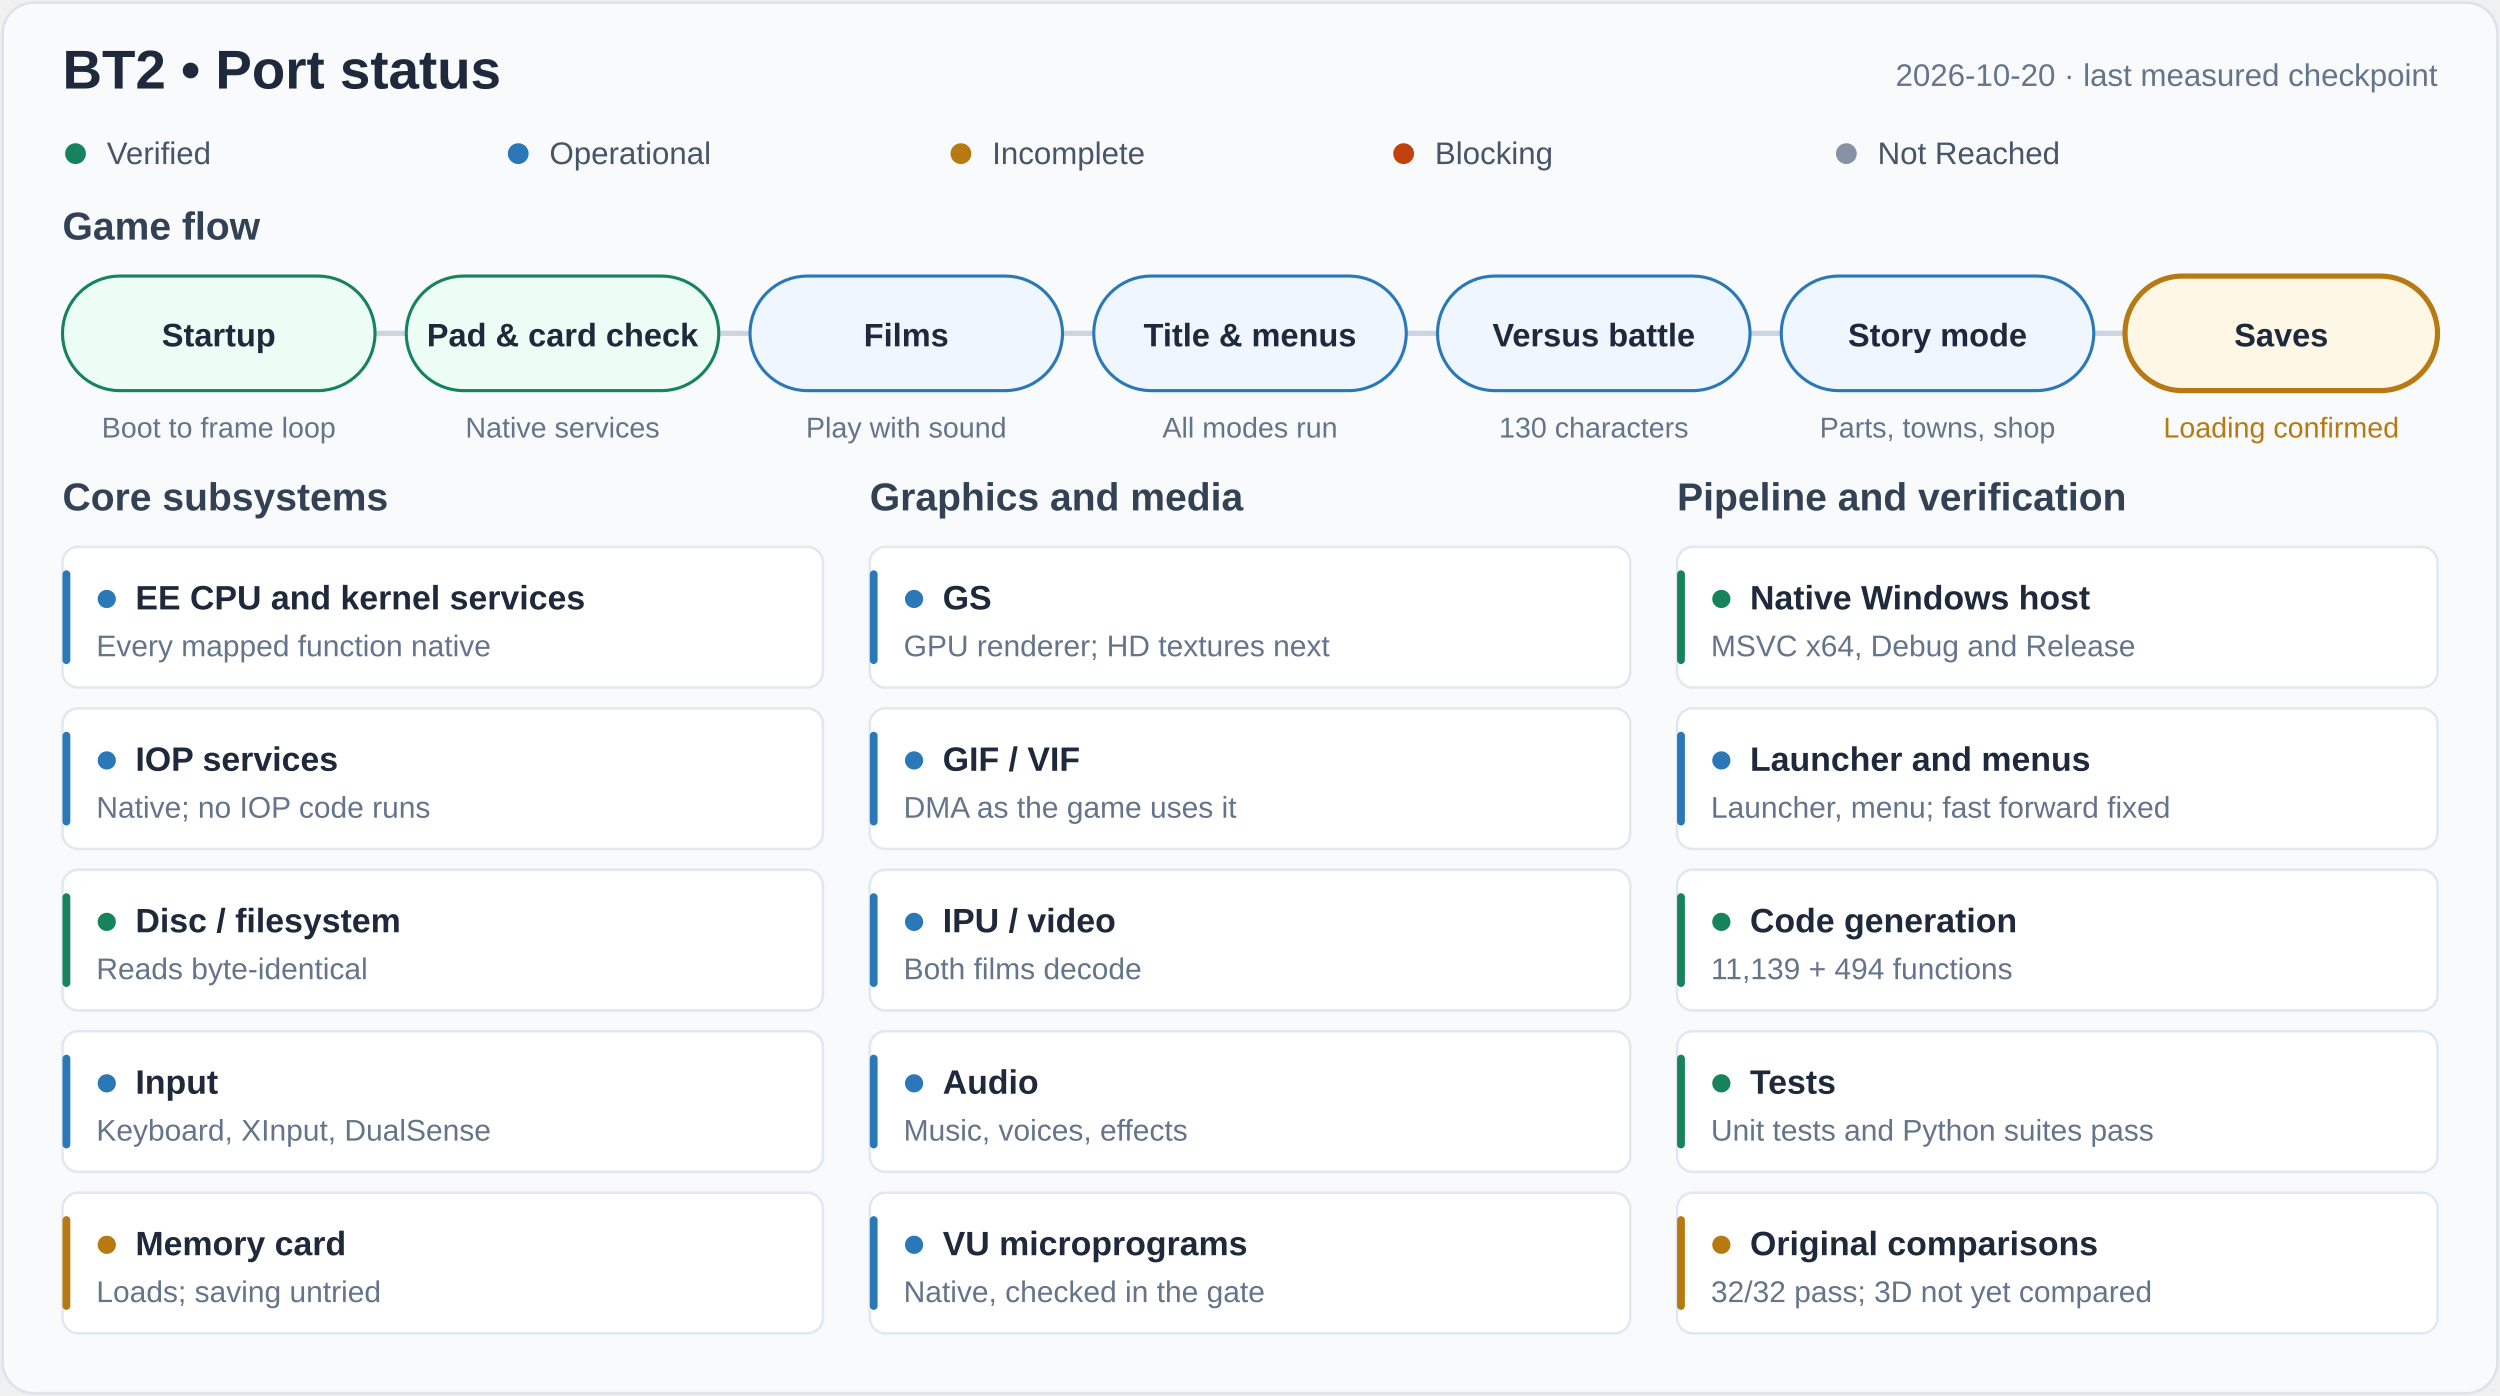
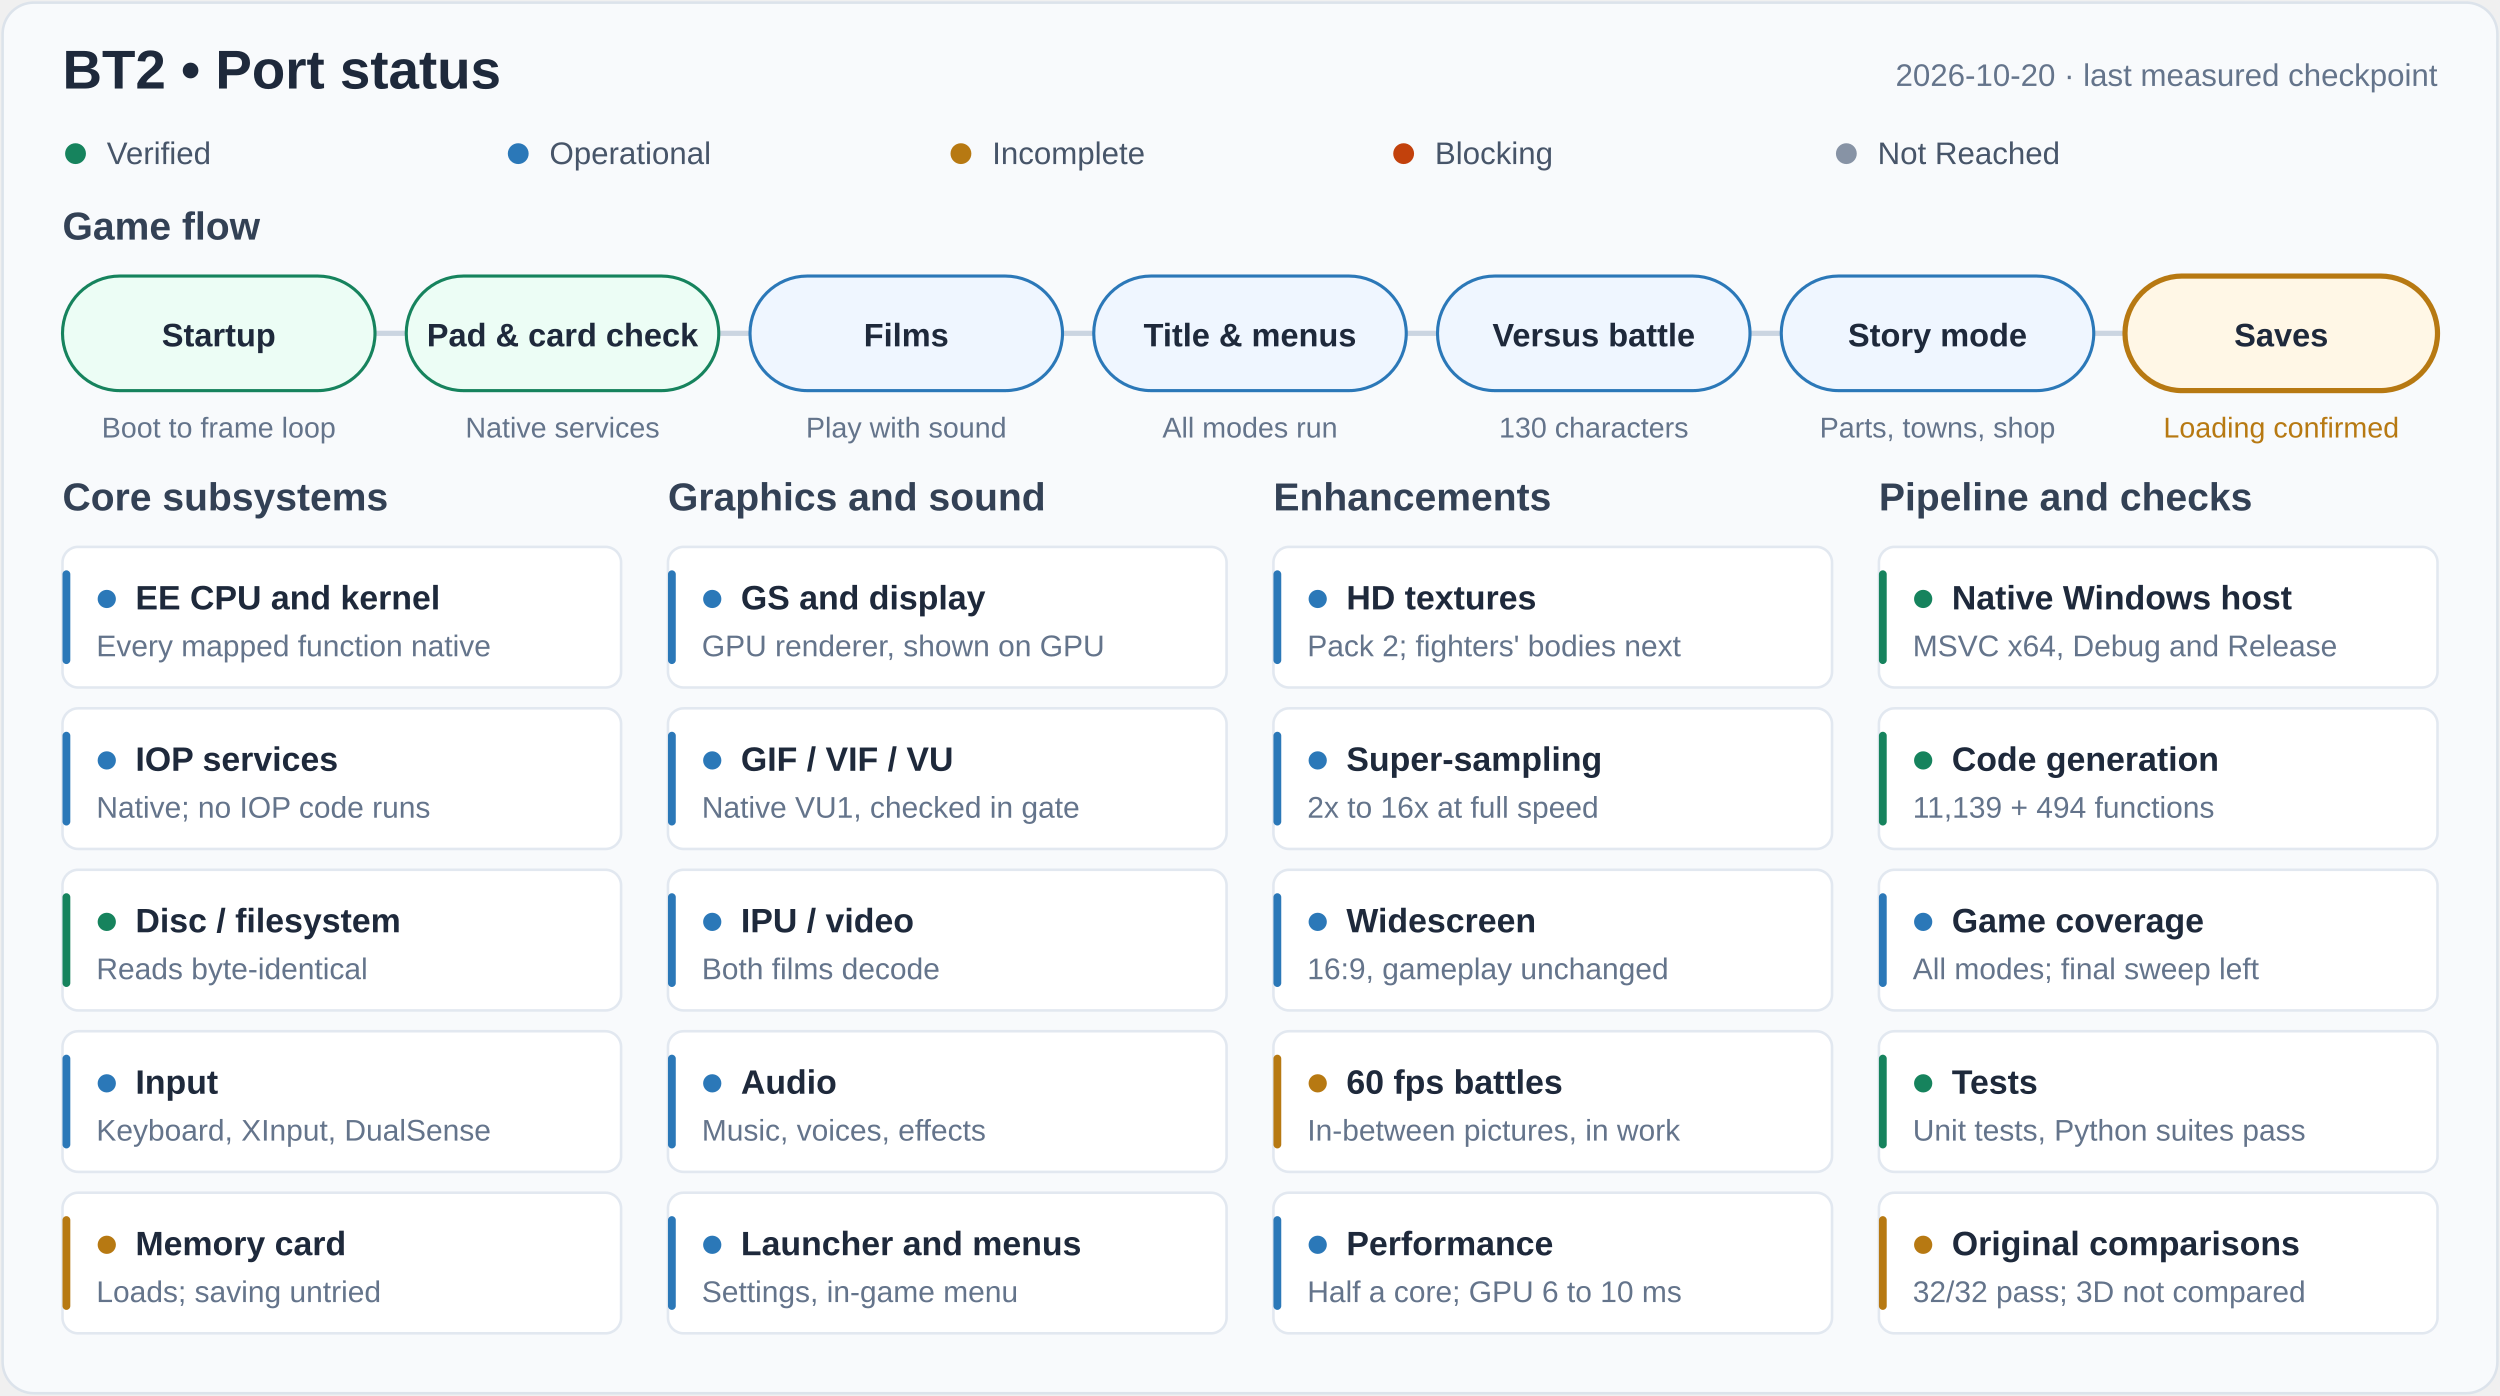
<svg xmlns="http://www.w3.org/2000/svg" width="960" height="536" viewBox="0 0 960 536" role="img" aria-labelledby="title desc">
  <rect x="1" y="1" width="958" height="534" rx="12" fill="#f8fafc" stroke="#dce3eb" />
  <g font-family="Segoe UI,Arial,sans-serif">
    <text x="24" y="34" font-size="21" font-weight="600" fill="#1e293b">BT2 • Port status</text>
    <text x="936" y="33" text-anchor="end" font-size="12" fill="#64748b">2026-10-20 · last measured checkpoint</text>
    <circle cx="29" cy="59" r="4" fill="#16835d" />
    <text x="41" y="63" font-size="12" fill="#475569">Verified</text>
    <circle cx="199" cy="59" r="4" fill="#2b78b8" />
    <text x="211" y="63" font-size="12" fill="#475569">Operational</text>
    <circle cx="369" cy="59" r="4" fill="#b77912" />
    <text x="381" y="63" font-size="12" fill="#475569">Incomplete</text>
    <circle cx="539" cy="59" r="4" fill="#c2410c" />
    <text x="551" y="63" font-size="12" fill="#475569">Blocking</text>
    <circle cx="709" cy="59" r="4" fill="#8793a5" />
    <text x="721" y="63" font-size="12" fill="#475569">Not Reached</text>
    <text x="24" y="92" font-size="15" font-weight="600" fill="#334155">Game flow</text>
    <line x1="84.0" y1="128" x2="876.0" y2="128" stroke="#cbd5e1" stroke-width="2" />
    <g>
      <rect x="24.0" y="106" width="120.0" height="44" rx="22" fill="#ecfdf5" stroke="#16835d" stroke-width="1.2" />
      <text x="84.0" y="133" text-anchor="middle" font-size="12.5" font-weight="600" fill="#1e293b">Startup</text>
      <text x="84.0" y="168" text-anchor="middle" font-size="11" fill="#64748b">Boot to frame loop</text>
    </g>
    <g>
      <rect x="156.0" y="106" width="120.0" height="44" rx="22" fill="#ecfdf5" stroke="#16835d" stroke-width="1.2" />
      <text x="216.0" y="133" text-anchor="middle" font-size="12.5" font-weight="600" fill="#1e293b">Pad &amp; card check</text>
      <text x="216.0" y="168" text-anchor="middle" font-size="11" fill="#64748b">Native services</text>
    </g>
    <g>
      <rect x="288.0" y="106" width="120.0" height="44" rx="22" fill="#eff6ff" stroke="#2b78b8" stroke-width="1.2" />
      <text x="348.0" y="133" text-anchor="middle" font-size="12.5" font-weight="600" fill="#1e293b">Films</text>
      <text x="348.0" y="168" text-anchor="middle" font-size="11" fill="#64748b">Play with sound</text>
    </g>
    <g>
      <rect x="420.0" y="106" width="120.0" height="44" rx="22" fill="#eff6ff" stroke="#2b78b8" stroke-width="1.2" />
      <text x="480.0" y="133" text-anchor="middle" font-size="12.5" font-weight="600" fill="#1e293b">Title &amp; menus</text>
      <text x="480.0" y="168" text-anchor="middle" font-size="11" fill="#64748b">All modes run</text>
    </g>
    <g>
      <rect x="552.0" y="106" width="120.0" height="44" rx="22" fill="#eff6ff" stroke="#2b78b8" stroke-width="1.2" />
      <text x="612.0" y="133" text-anchor="middle" font-size="12.5" font-weight="600" fill="#1e293b">Versus battle</text>
      <text x="612.0" y="168" text-anchor="middle" font-size="11" fill="#64748b">130 characters</text>
    </g>
    <g>
      <rect x="684.0" y="106" width="120.0" height="44" rx="22" fill="#eff6ff" stroke="#2b78b8" stroke-width="1.2" />
      <text x="744.0" y="133" text-anchor="middle" font-size="12.5" font-weight="600" fill="#1e293b">Story mode</text>
      <text x="744.0" y="168" text-anchor="middle" font-size="11" fill="#64748b">Parts, towns, shop</text>
    </g>
    <g>
      <rect x="816.0" y="106" width="120.0" height="44" rx="22" fill="#fff7e6" stroke="#b77912" stroke-width="2" />
      <text x="876.0" y="133" text-anchor="middle" font-size="12.5" font-weight="600" fill="#1e293b">Saves</text>
      <text x="876.0" y="168" text-anchor="middle" font-size="11" fill="#b77912">Loading confirmed</text>
    </g>
-     <text x="24" y="196" font-size="15" font-weight="600" fill="#334155">Core subsystems</text>
+     <text x="24.0" y="196" font-size="15" font-weight="600" fill="#334155">Core subsystems</text>
    <g>
-       <rect x="24" y="210" width="292" height="54" rx="6" fill="#fff" stroke="#e2e8f0" />
-       <rect x="24" y="219" width="3" height="36" rx="1.5" fill="#2b78b8" />
-       <circle cx="41" cy="230" r="3.5" fill="#2b78b8" />
-       <text x="52" y="234" font-size="13" font-weight="600" fill="#1e293b">EE CPU and kernel services</text>
-       <text x="37" y="252" font-size="11.5" fill="#64748b">Every mapped function native</text>
+       <rect x="24.0" y="210" width="214.5" height="54" rx="6" fill="#fff" stroke="#e2e8f0" />
+       <rect x="24.0" y="219" width="3" height="36" rx="1.5" fill="#2b78b8" />
+       <circle cx="41.0" cy="230" r="3.5" fill="#2b78b8" />
+       <text x="52.0" y="234" font-size="13" font-weight="600" fill="#1e293b">EE CPU and kernel</text>
+       <text x="37.0" y="252" font-size="11.5" fill="#64748b">Every mapped function native</text>
    </g>
    <g>
-       <rect x="24" y="272" width="292" height="54" rx="6" fill="#fff" stroke="#e2e8f0" />
-       <rect x="24" y="281" width="3" height="36" rx="1.5" fill="#2b78b8" />
-       <circle cx="41" cy="292" r="3.5" fill="#2b78b8" />
-       <text x="52" y="296" font-size="13" font-weight="600" fill="#1e293b">IOP services</text>
-       <text x="37" y="314" font-size="11.5" fill="#64748b">Native; no IOP code runs</text>
+       <rect x="24.0" y="272" width="214.5" height="54" rx="6" fill="#fff" stroke="#e2e8f0" />
+       <rect x="24.0" y="281" width="3" height="36" rx="1.5" fill="#2b78b8" />
+       <circle cx="41.0" cy="292" r="3.5" fill="#2b78b8" />
+       <text x="52.0" y="296" font-size="13" font-weight="600" fill="#1e293b">IOP services</text>
+       <text x="37.0" y="314" font-size="11.5" fill="#64748b">Native; no IOP code runs</text>
    </g>
    <g>
-       <rect x="24" y="334" width="292" height="54" rx="6" fill="#fff" stroke="#e2e8f0" />
-       <rect x="24" y="343" width="3" height="36" rx="1.5" fill="#16835d" />
-       <circle cx="41" cy="354" r="3.5" fill="#16835d" />
-       <text x="52" y="358" font-size="13" font-weight="600" fill="#1e293b">Disc / filesystem</text>
-       <text x="37" y="376" font-size="11.5" fill="#64748b">Reads byte-identical</text>
+       <rect x="24.0" y="334" width="214.5" height="54" rx="6" fill="#fff" stroke="#e2e8f0" />
+       <rect x="24.0" y="343" width="3" height="36" rx="1.5" fill="#16835d" />
+       <circle cx="41.0" cy="354" r="3.5" fill="#16835d" />
+       <text x="52.0" y="358" font-size="13" font-weight="600" fill="#1e293b">Disc / filesystem</text>
+       <text x="37.0" y="376" font-size="11.5" fill="#64748b">Reads byte-identical</text>
    </g>
    <g>
-       <rect x="24" y="396" width="292" height="54" rx="6" fill="#fff" stroke="#e2e8f0" />
-       <rect x="24" y="405" width="3" height="36" rx="1.5" fill="#2b78b8" />
-       <circle cx="41" cy="416" r="3.5" fill="#2b78b8" />
-       <text x="52" y="420" font-size="13" font-weight="600" fill="#1e293b">Input</text>
-       <text x="37" y="438" font-size="11.5" fill="#64748b">Keyboard, XInput, DualSense</text>
+       <rect x="24.0" y="396" width="214.5" height="54" rx="6" fill="#fff" stroke="#e2e8f0" />
+       <rect x="24.0" y="405" width="3" height="36" rx="1.5" fill="#2b78b8" />
+       <circle cx="41.0" cy="416" r="3.5" fill="#2b78b8" />
+       <text x="52.0" y="420" font-size="13" font-weight="600" fill="#1e293b">Input</text>
+       <text x="37.0" y="438" font-size="11.5" fill="#64748b">Keyboard, XInput, DualSense</text>
    </g>
    <g>
-       <rect x="24" y="458" width="292" height="54" rx="6" fill="#fff" stroke="#e2e8f0" />
-       <rect x="24" y="467" width="3" height="36" rx="1.5" fill="#b77912" />
-       <circle cx="41" cy="478" r="3.5" fill="#b77912" />
-       <text x="52" y="482" font-size="13" font-weight="600" fill="#1e293b">Memory card</text>
-       <text x="37" y="500" font-size="11.5" fill="#64748b">Loads; saving untried</text>
+       <rect x="24.0" y="458" width="214.5" height="54" rx="6" fill="#fff" stroke="#e2e8f0" />
+       <rect x="24.0" y="467" width="3" height="36" rx="1.5" fill="#b77912" />
+       <circle cx="41.0" cy="478" r="3.5" fill="#b77912" />
+       <text x="52.0" y="482" font-size="13" font-weight="600" fill="#1e293b">Memory card</text>
+       <text x="37.0" y="500" font-size="11.5" fill="#64748b">Loads; saving untried</text>
    </g>
-     <text x="334" y="196" font-size="15" font-weight="600" fill="#334155">Graphics and media</text>
+     <text x="256.5" y="196" font-size="15" font-weight="600" fill="#334155">Graphics and sound</text>
    <g>
-       <rect x="334" y="210" width="292" height="54" rx="6" fill="#fff" stroke="#e2e8f0" />
-       <rect x="334" y="219" width="3" height="36" rx="1.5" fill="#2b78b8" />
-       <circle cx="351" cy="230" r="3.5" fill="#2b78b8" />
-       <text x="362" y="234" font-size="13" font-weight="600" fill="#1e293b">GS</text>
-       <text x="347" y="252" font-size="11.5" fill="#64748b">GPU renderer; HD textures next</text>
+       <rect x="256.5" y="210" width="214.5" height="54" rx="6" fill="#fff" stroke="#e2e8f0" />
+       <rect x="256.5" y="219" width="3" height="36" rx="1.5" fill="#2b78b8" />
+       <circle cx="273.5" cy="230" r="3.5" fill="#2b78b8" />
+       <text x="284.5" y="234" font-size="13" font-weight="600" fill="#1e293b">GS and display</text>
+       <text x="269.5" y="252" font-size="11.5" fill="#64748b">GPU renderer, shown on GPU</text>
    </g>
    <g>
-       <rect x="334" y="272" width="292" height="54" rx="6" fill="#fff" stroke="#e2e8f0" />
-       <rect x="334" y="281" width="3" height="36" rx="1.5" fill="#2b78b8" />
-       <circle cx="351" cy="292" r="3.5" fill="#2b78b8" />
-       <text x="362" y="296" font-size="13" font-weight="600" fill="#1e293b">GIF / VIF</text>
-       <text x="347" y="314" font-size="11.5" fill="#64748b">DMA as the game uses it</text>
+       <rect x="256.5" y="272" width="214.5" height="54" rx="6" fill="#fff" stroke="#e2e8f0" />
+       <rect x="256.5" y="281" width="3" height="36" rx="1.5" fill="#2b78b8" />
+       <circle cx="273.5" cy="292" r="3.5" fill="#2b78b8" />
+       <text x="284.5" y="296" font-size="13" font-weight="600" fill="#1e293b">GIF / VIF / VU</text>
+       <text x="269.5" y="314" font-size="11.5" fill="#64748b">Native VU1, checked in gate</text>
    </g>
    <g>
-       <rect x="334" y="334" width="292" height="54" rx="6" fill="#fff" stroke="#e2e8f0" />
-       <rect x="334" y="343" width="3" height="36" rx="1.5" fill="#2b78b8" />
-       <circle cx="351" cy="354" r="3.5" fill="#2b78b8" />
-       <text x="362" y="358" font-size="13" font-weight="600" fill="#1e293b">IPU / video</text>
-       <text x="347" y="376" font-size="11.5" fill="#64748b">Both films decode</text>
+       <rect x="256.5" y="334" width="214.5" height="54" rx="6" fill="#fff" stroke="#e2e8f0" />
+       <rect x="256.5" y="343" width="3" height="36" rx="1.5" fill="#2b78b8" />
+       <circle cx="273.5" cy="354" r="3.5" fill="#2b78b8" />
+       <text x="284.5" y="358" font-size="13" font-weight="600" fill="#1e293b">IPU / video</text>
+       <text x="269.5" y="376" font-size="11.5" fill="#64748b">Both films decode</text>
    </g>
    <g>
-       <rect x="334" y="396" width="292" height="54" rx="6" fill="#fff" stroke="#e2e8f0" />
-       <rect x="334" y="405" width="3" height="36" rx="1.5" fill="#2b78b8" />
-       <circle cx="351" cy="416" r="3.5" fill="#2b78b8" />
-       <text x="362" y="420" font-size="13" font-weight="600" fill="#1e293b">Audio</text>
-       <text x="347" y="438" font-size="11.5" fill="#64748b">Music, voices, effects</text>
+       <rect x="256.5" y="396" width="214.5" height="54" rx="6" fill="#fff" stroke="#e2e8f0" />
+       <rect x="256.5" y="405" width="3" height="36" rx="1.5" fill="#2b78b8" />
+       <circle cx="273.5" cy="416" r="3.5" fill="#2b78b8" />
+       <text x="284.5" y="420" font-size="13" font-weight="600" fill="#1e293b">Audio</text>
+       <text x="269.5" y="438" font-size="11.5" fill="#64748b">Music, voices, effects</text>
    </g>
    <g>
-       <rect x="334" y="458" width="292" height="54" rx="6" fill="#fff" stroke="#e2e8f0" />
-       <rect x="334" y="467" width="3" height="36" rx="1.5" fill="#2b78b8" />
-       <circle cx="351" cy="478" r="3.5" fill="#2b78b8" />
-       <text x="362" y="482" font-size="13" font-weight="600" fill="#1e293b">VU microprograms</text>
-       <text x="347" y="500" font-size="11.5" fill="#64748b">Native, checked in the gate</text>
+       <rect x="256.5" y="458" width="214.5" height="54" rx="6" fill="#fff" stroke="#e2e8f0" />
+       <rect x="256.5" y="467" width="3" height="36" rx="1.5" fill="#2b78b8" />
+       <circle cx="273.5" cy="478" r="3.5" fill="#2b78b8" />
+       <text x="284.5" y="482" font-size="13" font-weight="600" fill="#1e293b">Launcher and menus</text>
+       <text x="269.5" y="500" font-size="11.5" fill="#64748b">Settings, in-game menu</text>
    </g>
-     <text x="644" y="196" font-size="15" font-weight="600" fill="#334155">Pipeline and verification</text>
+     <text x="489.0" y="196" font-size="15" font-weight="600" fill="#334155">Enhancements</text>
    <g>
-       <rect x="644" y="210" width="292" height="54" rx="6" fill="#fff" stroke="#e2e8f0" />
-       <rect x="644" y="219" width="3" height="36" rx="1.5" fill="#16835d" />
-       <circle cx="661" cy="230" r="3.5" fill="#16835d" />
-       <text x="672" y="234" font-size="13" font-weight="600" fill="#1e293b">Native Windows host</text>
-       <text x="657" y="252" font-size="11.5" fill="#64748b">MSVC x64, Debug and Release</text>
+       <rect x="489.0" y="210" width="214.5" height="54" rx="6" fill="#fff" stroke="#e2e8f0" />
+       <rect x="489.0" y="219" width="3" height="36" rx="1.5" fill="#2b78b8" />
+       <circle cx="506.0" cy="230" r="3.5" fill="#2b78b8" />
+       <text x="517.0" y="234" font-size="13" font-weight="600" fill="#1e293b">HD textures</text>
+       <text x="502.0" y="252" font-size="11.5" fill="#64748b">Pack 2; fighters' bodies next</text>
    </g>
    <g>
-       <rect x="644" y="272" width="292" height="54" rx="6" fill="#fff" stroke="#e2e8f0" />
-       <rect x="644" y="281" width="3" height="36" rx="1.5" fill="#2b78b8" />
-       <circle cx="661" cy="292" r="3.5" fill="#2b78b8" />
-       <text x="672" y="296" font-size="13" font-weight="600" fill="#1e293b">Launcher and menus</text>
-       <text x="657" y="314" font-size="11.5" fill="#64748b">Launcher, menu; fast forward fixed</text>
+       <rect x="489.0" y="272" width="214.5" height="54" rx="6" fill="#fff" stroke="#e2e8f0" />
+       <rect x="489.0" y="281" width="3" height="36" rx="1.5" fill="#2b78b8" />
+       <circle cx="506.0" cy="292" r="3.5" fill="#2b78b8" />
+       <text x="517.0" y="296" font-size="13" font-weight="600" fill="#1e293b">Super-sampling</text>
+       <text x="502.0" y="314" font-size="11.5" fill="#64748b">2x to 16x at full speed</text>
    </g>
    <g>
-       <rect x="644" y="334" width="292" height="54" rx="6" fill="#fff" stroke="#e2e8f0" />
-       <rect x="644" y="343" width="3" height="36" rx="1.5" fill="#16835d" />
-       <circle cx="661" cy="354" r="3.5" fill="#16835d" />
-       <text x="672" y="358" font-size="13" font-weight="600" fill="#1e293b">Code generation</text>
-       <text x="657" y="376" font-size="11.5" fill="#64748b">11,139 + 494 functions</text>
+       <rect x="489.0" y="334" width="214.5" height="54" rx="6" fill="#fff" stroke="#e2e8f0" />
+       <rect x="489.0" y="343" width="3" height="36" rx="1.5" fill="#2b78b8" />
+       <circle cx="506.0" cy="354" r="3.5" fill="#2b78b8" />
+       <text x="517.0" y="358" font-size="13" font-weight="600" fill="#1e293b">Widescreen</text>
+       <text x="502.0" y="376" font-size="11.5" fill="#64748b">16:9, gameplay unchanged</text>
    </g>
    <g>
-       <rect x="644" y="396" width="292" height="54" rx="6" fill="#fff" stroke="#e2e8f0" />
-       <rect x="644" y="405" width="3" height="36" rx="1.5" fill="#16835d" />
-       <circle cx="661" cy="416" r="3.5" fill="#16835d" />
-       <text x="672" y="420" font-size="13" font-weight="600" fill="#1e293b">Tests</text>
-       <text x="657" y="438" font-size="11.5" fill="#64748b">Unit tests and Python suites pass</text>
+       <rect x="489.0" y="396" width="214.5" height="54" rx="6" fill="#fff" stroke="#e2e8f0" />
+       <rect x="489.0" y="405" width="3" height="36" rx="1.5" fill="#b77912" />
+       <circle cx="506.0" cy="416" r="3.5" fill="#b77912" />
+       <text x="517.0" y="420" font-size="13" font-weight="600" fill="#1e293b">60 fps battles</text>
+       <text x="502.0" y="438" font-size="11.5" fill="#64748b">In-between pictures, in work</text>
    </g>
    <g>
-       <rect x="644" y="458" width="292" height="54" rx="6" fill="#fff" stroke="#e2e8f0" />
-       <rect x="644" y="467" width="3" height="36" rx="1.5" fill="#b77912" />
-       <circle cx="661" cy="478" r="3.5" fill="#b77912" />
-       <text x="672" y="482" font-size="13" font-weight="600" fill="#1e293b">Original comparisons</text>
-       <text x="657" y="500" font-size="11.5" fill="#64748b">32/32 pass; 3D not yet compared</text>
+       <rect x="489.0" y="458" width="214.5" height="54" rx="6" fill="#fff" stroke="#e2e8f0" />
+       <rect x="489.0" y="467" width="3" height="36" rx="1.5" fill="#2b78b8" />
+       <circle cx="506.0" cy="478" r="3.5" fill="#2b78b8" />
+       <text x="517.0" y="482" font-size="13" font-weight="600" fill="#1e293b">Performance</text>
+       <text x="502.0" y="500" font-size="11.5" fill="#64748b">Half a core; GPU 6 to 10 ms</text>
+     </g>
+     <text x="721.5" y="196" font-size="15" font-weight="600" fill="#334155">Pipeline and checks</text>
+     <g>
+       <rect x="721.5" y="210" width="214.5" height="54" rx="6" fill="#fff" stroke="#e2e8f0" />
+       <rect x="721.5" y="219" width="3" height="36" rx="1.5" fill="#16835d" />
+       <circle cx="738.5" cy="230" r="3.5" fill="#16835d" />
+       <text x="749.5" y="234" font-size="13" font-weight="600" fill="#1e293b">Native Windows host</text>
+       <text x="734.5" y="252" font-size="11.5" fill="#64748b">MSVC x64, Debug and Release</text>
+     </g>
+     <g>
+       <rect x="721.5" y="272" width="214.5" height="54" rx="6" fill="#fff" stroke="#e2e8f0" />
+       <rect x="721.5" y="281" width="3" height="36" rx="1.5" fill="#16835d" />
+       <circle cx="738.5" cy="292" r="3.5" fill="#16835d" />
+       <text x="749.5" y="296" font-size="13" font-weight="600" fill="#1e293b">Code generation</text>
+       <text x="734.5" y="314" font-size="11.5" fill="#64748b">11,139 + 494 functions</text>
+     </g>
+     <g>
+       <rect x="721.5" y="334" width="214.5" height="54" rx="6" fill="#fff" stroke="#e2e8f0" />
+       <rect x="721.5" y="343" width="3" height="36" rx="1.5" fill="#2b78b8" />
+       <circle cx="738.5" cy="354" r="3.5" fill="#2b78b8" />
+       <text x="749.5" y="358" font-size="13" font-weight="600" fill="#1e293b">Game coverage</text>
+       <text x="734.5" y="376" font-size="11.5" fill="#64748b">All modes; final sweep left</text>
+     </g>
+     <g>
+       <rect x="721.5" y="396" width="214.5" height="54" rx="6" fill="#fff" stroke="#e2e8f0" />
+       <rect x="721.5" y="405" width="3" height="36" rx="1.5" fill="#16835d" />
+       <circle cx="738.5" cy="416" r="3.5" fill="#16835d" />
+       <text x="749.5" y="420" font-size="13" font-weight="600" fill="#1e293b">Tests</text>
+       <text x="734.5" y="438" font-size="11.5" fill="#64748b">Unit tests, Python suites pass</text>
+     </g>
+     <g>
+       <rect x="721.5" y="458" width="214.5" height="54" rx="6" fill="#fff" stroke="#e2e8f0" />
+       <rect x="721.5" y="467" width="3" height="36" rx="1.5" fill="#b77912" />
+       <circle cx="738.5" cy="478" r="3.5" fill="#b77912" />
+       <text x="749.5" y="482" font-size="13" font-weight="600" fill="#1e293b">Original comparisons</text>
+       <text x="734.5" y="500" font-size="11.5" fill="#64748b">32/32 pass; 3D not compared</text>
    </g>
  </g>
</svg>
